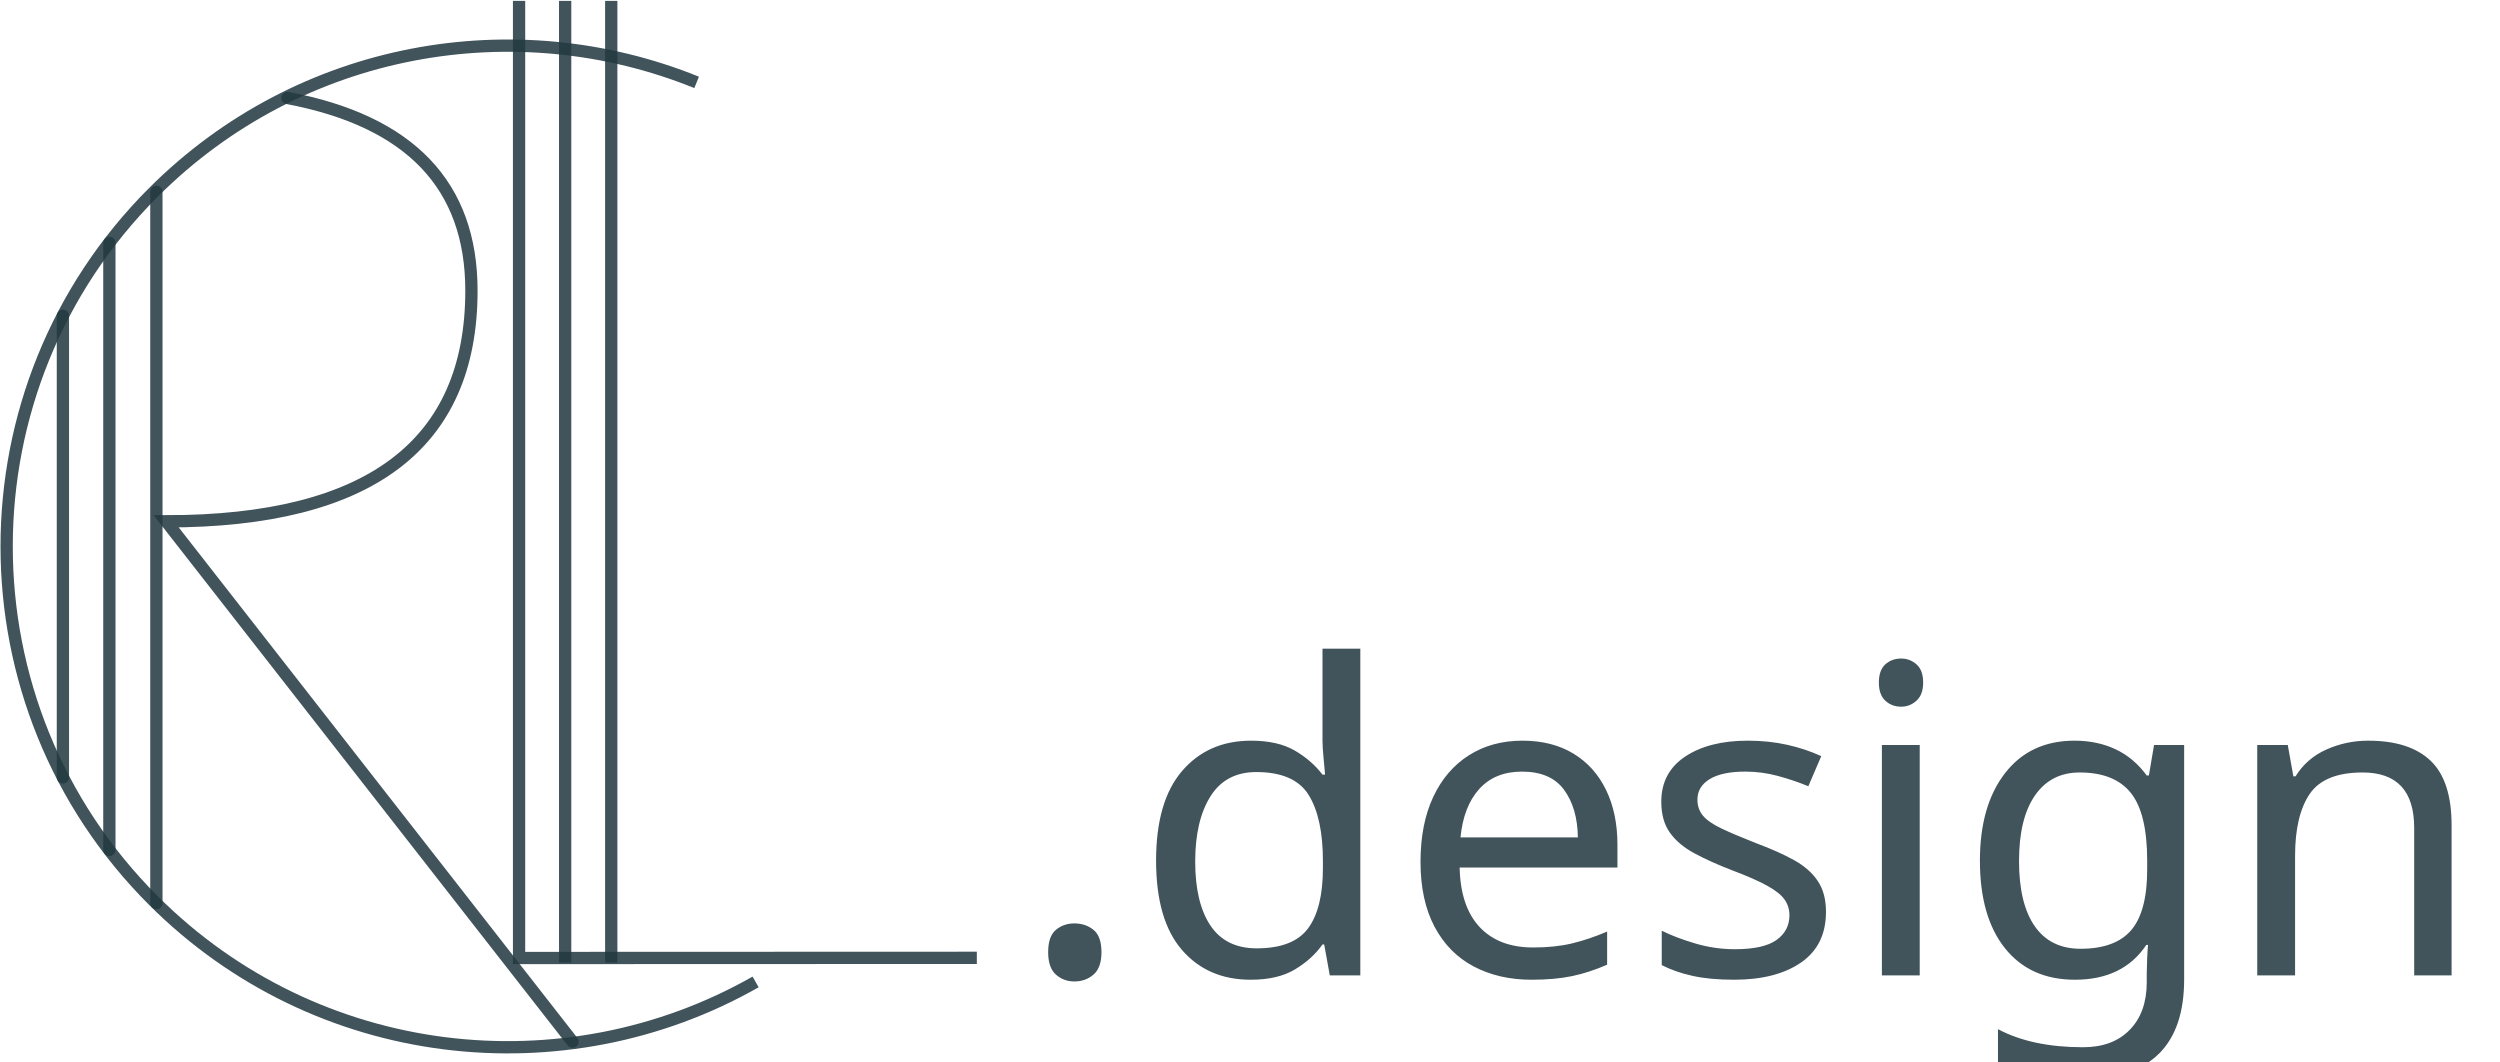
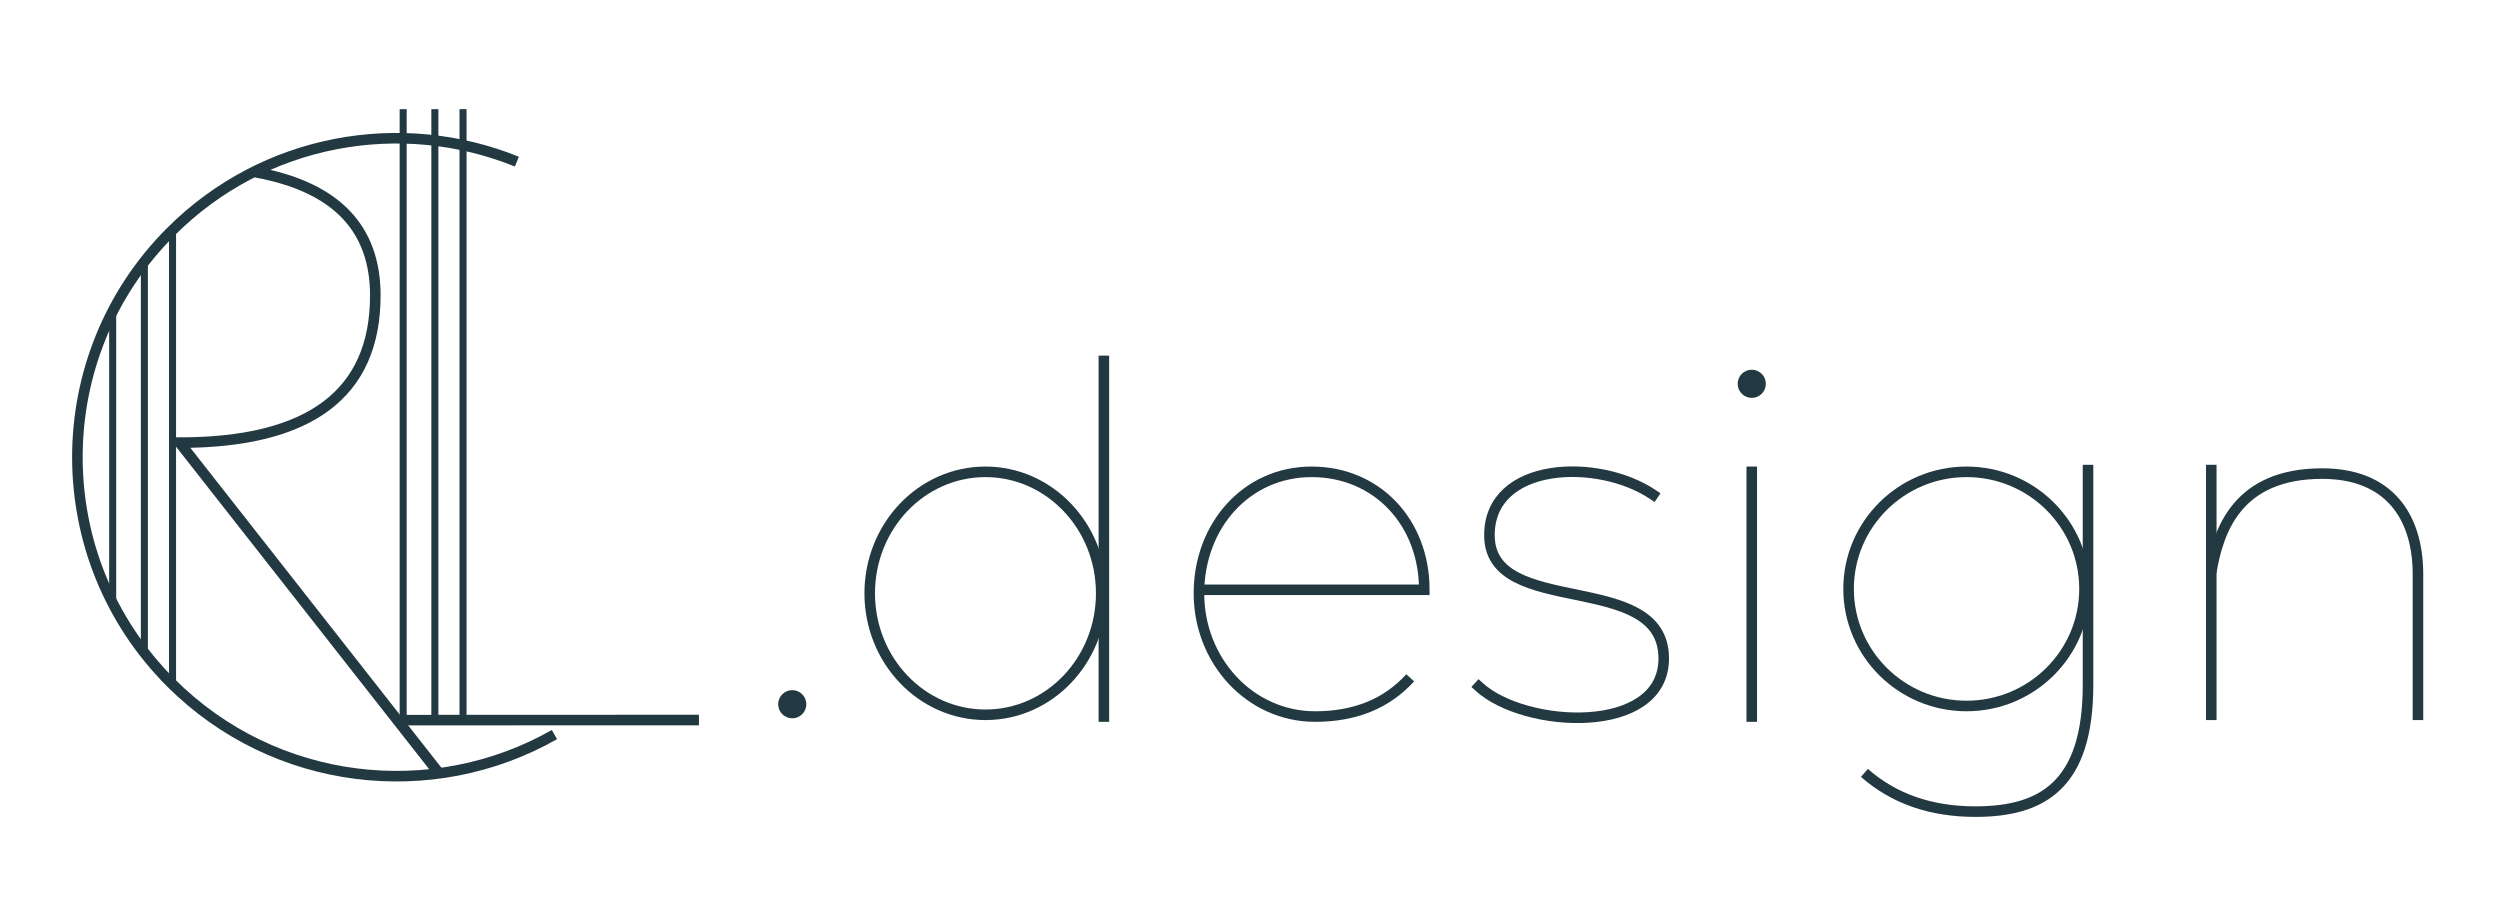
- <svg xmlns="http://www.w3.org/2000/svg" width="2035px" height="864px" viewBox="0 0 2035 864" version="1.1">
-   <g id="Page-1" stroke="none" stroke-width="1" fill="none" fill-rule="evenodd">
-     <g id="Artboard" transform="translate(-187, -206)">
-       <g id="logo-full" transform="translate(134, 188)">
-         <g id="logo" stroke="#233941" stroke-opacity="0.86" stroke-width="10">
-           <path d="M287.012,97.756 C386.836,116.619 436.749,168.882 436.749,254.546 C436.749,379.755 353.922,442.36 188.268,442.36 L519.034,865.944" id="Line" stroke-linecap="round" />
-           <line x1="180.297" y1="174.086" x2="180.297" y2="753.159" id="Line" stroke-linecap="round" />
-           <line x1="104.2" y1="275.053" x2="104.2" y2="650.79" id="Line" stroke-linecap="round" />
-           <line x1="142.036" y1="215.661" x2="142.036" y2="709.889" id="Line" stroke-linecap="round" />
-           <path d="M601.088,860.793 C747.561,798.86 850.39,653.844 850.456,484.865 C850.544,259.633 668.029,77.118 442.798,77.206 C255.027,77.28 96.845,204.244 49.371,376.981" id="Oval" transform="translate(449.9138, 468.9995) rotate(-135) translate(-449.9138, -468.9995) " />
-           <polyline id="Line" stroke-linecap="square" points="475.523 23.716 475.523 797.812 843.146 797.678" />
-           <line x1="513.04" y1="23.716" x2="513.04" y2="796.54" id="Line" stroke-linecap="square" />
-           <line x1="550.557" y1="23.716" x2="550.557" y2="796.54" id="Line" stroke-linecap="square" />
-         </g>
-         <text id=".design" font-family="Montserrat-Light, Montserrat" font-size="350" font-weight="300" fill="#233941" fill-opacity="0.86">
-           <tspan x="881" y="812">.design</tspan>
-         </text>
-       </g>
+ <svg xmlns="http://www.w3.org/2000/svg" width="710px" height="256px" viewBox="0 0 710 256" version="1.1">
+   <g id="logo-full" stroke="none" stroke-width="1" fill="none" fill-rule="evenodd">
+     <g id="large-logo" transform="translate(-16, 6)" stroke="#233941">
+       <path d="M89.091,43 C111.424,47.199 122.591,58.833 122.591,77.902 C122.591,105.774 104.061,119.709 67,119.709 L140.239,213.031" id="Line" stroke-width="3" stroke-linecap="round" />
+       <line x1="65" y1="60" x2="65" y2="189" id="Line" stroke-width="2" stroke-linecap="round" />
+       <line x1="48" y1="82" x2="48" y2="165" id="Line" stroke-width="2" stroke-linecap="round" />
+       <line x1="57" y1="69" x2="57" y2="179" id="Line" stroke-width="2" stroke-linecap="round" />
+       <path d="M158.575,212.287 C191.125,198.524 213.976,166.299 213.99,128.748 C214.01,78.696 173.451,38.137 123.4,38.157 C81.673,38.173 46.521,66.388 35.971,104.773" id="Oval" stroke-width="3" transform="translate(124.9808, 125.2221) rotate(-135) translate(-124.9808, -125.2221) " />
+       <line x1="131" y1="198.515" x2="213" y2="198.485" id="Line" stroke-width="3" stroke-linecap="square" />
+       <line x1="130.5" y1="26" x2="130.5" y2="198" id="Line" stroke-width="2" stroke-linecap="square" />
+       <line x1="139.5" y1="26" x2="139.5" y2="198" id="Line" stroke-width="2" stroke-linecap="square" />
+       <line x1="147.5" y1="26" x2="147.5" y2="198" id="Line" stroke-width="2" stroke-linecap="square" />
    </g>
+     <circle id="Oval" fill="#233941" cx="497.5" cy="109" r="4" />
+     <circle id="Oval" fill="#233941" cx="225" cy="200" r="4" />
+     <ellipse id="Oval" stroke="#233941" stroke-width="3" cx="558.5" cy="167.25" rx="33.5" ry="33.25" />
+     <ellipse id="Oval" stroke="#233941" stroke-width="3" cx="279.875" cy="168.5" rx="32.875" ry="34.5" />
+     <path d="M342,167.5 C348.83,167.5 373.664,167.5 404.5,167.5 C404.5,148.308 391.002,134 372.5,134 C353.998,134 340.5,149.308 340.5,168.5 C340.5,187.692 355,203.5 373.5,203.5 C384.833,203.5 393.833,199.833 400.5,192.5" id="Oval" stroke="#233941" stroke-width="3" />
+     <line x1="313.5" y1="101" x2="313.5" y2="205" id="Line" stroke="#233941" stroke-width="3" />
+     <path d="M469.5,140.5 C454,130 423,131 423,152 C423,176 472.5,161.477 472.5,187 C472.5,209 433,207 420,195" id="Line" stroke="#233941" stroke-width="3" stroke-linecap="square" />
+     <line x1="497.5" y1="132.5" x2="497.5" y2="205" id="Line" stroke="#233941" stroke-width="3" />
+     <path d="M593,132 C593,170 593,190.833 593,194.5 C593,223 580,230.5 561,230.5 C548.333,230.5 537.833,226.833 529.5,219.5" id="Line" stroke="#233941" stroke-width="3" />
+     <line x1="628" y1="132" x2="628" y2="204.5" id="Line" stroke="#233941" stroke-width="3" />
+     <path d="M628,162.5 C630,150.5 635.5,134.5 659.5,134.5 C678.313,134.5 686.5,146.5 686.7,162.5 L686.7,204.5" id="Line" stroke="#233941" stroke-width="3" />
  </g>
</svg>
